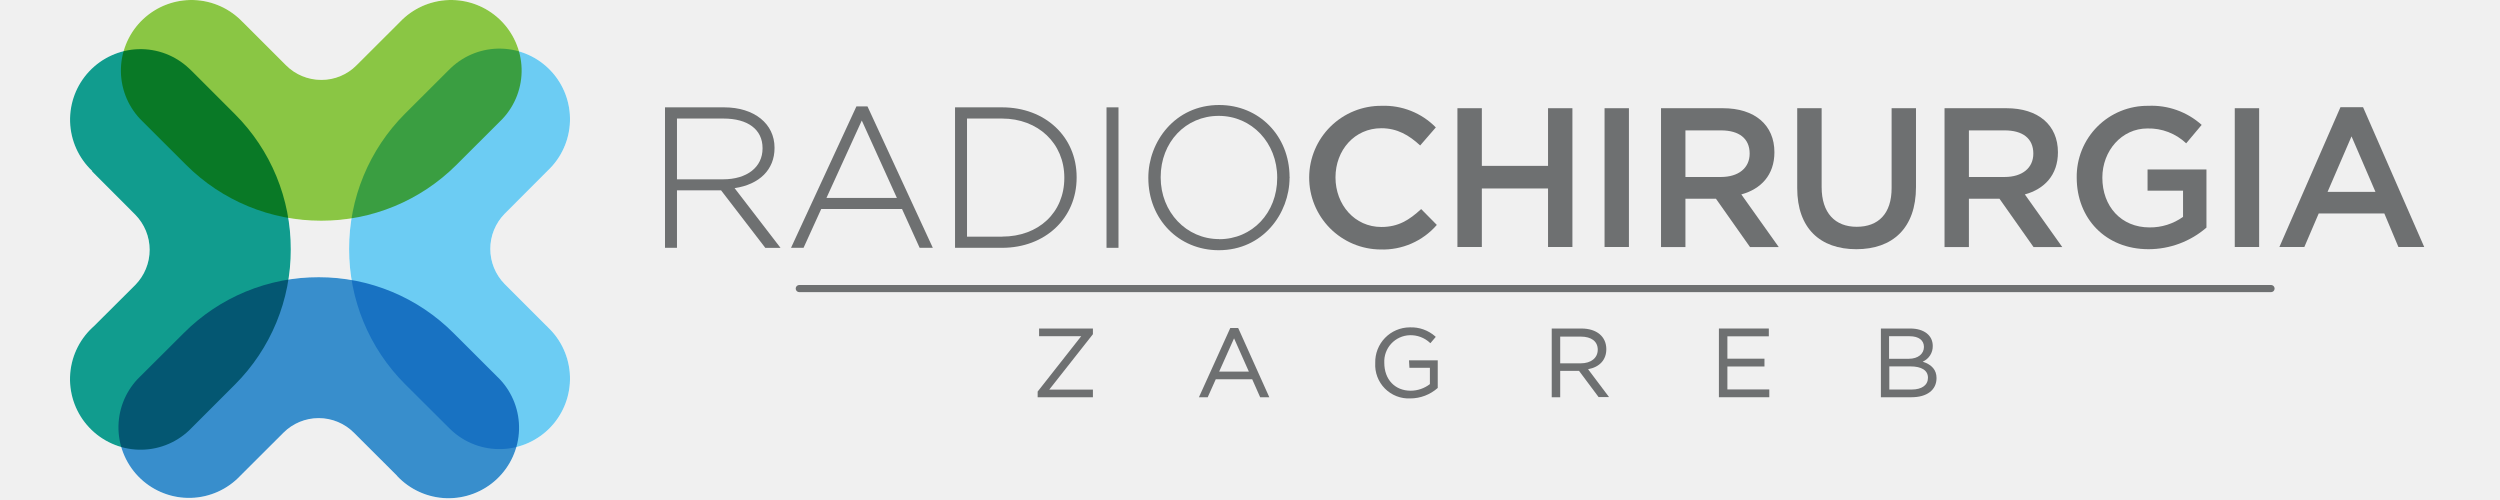
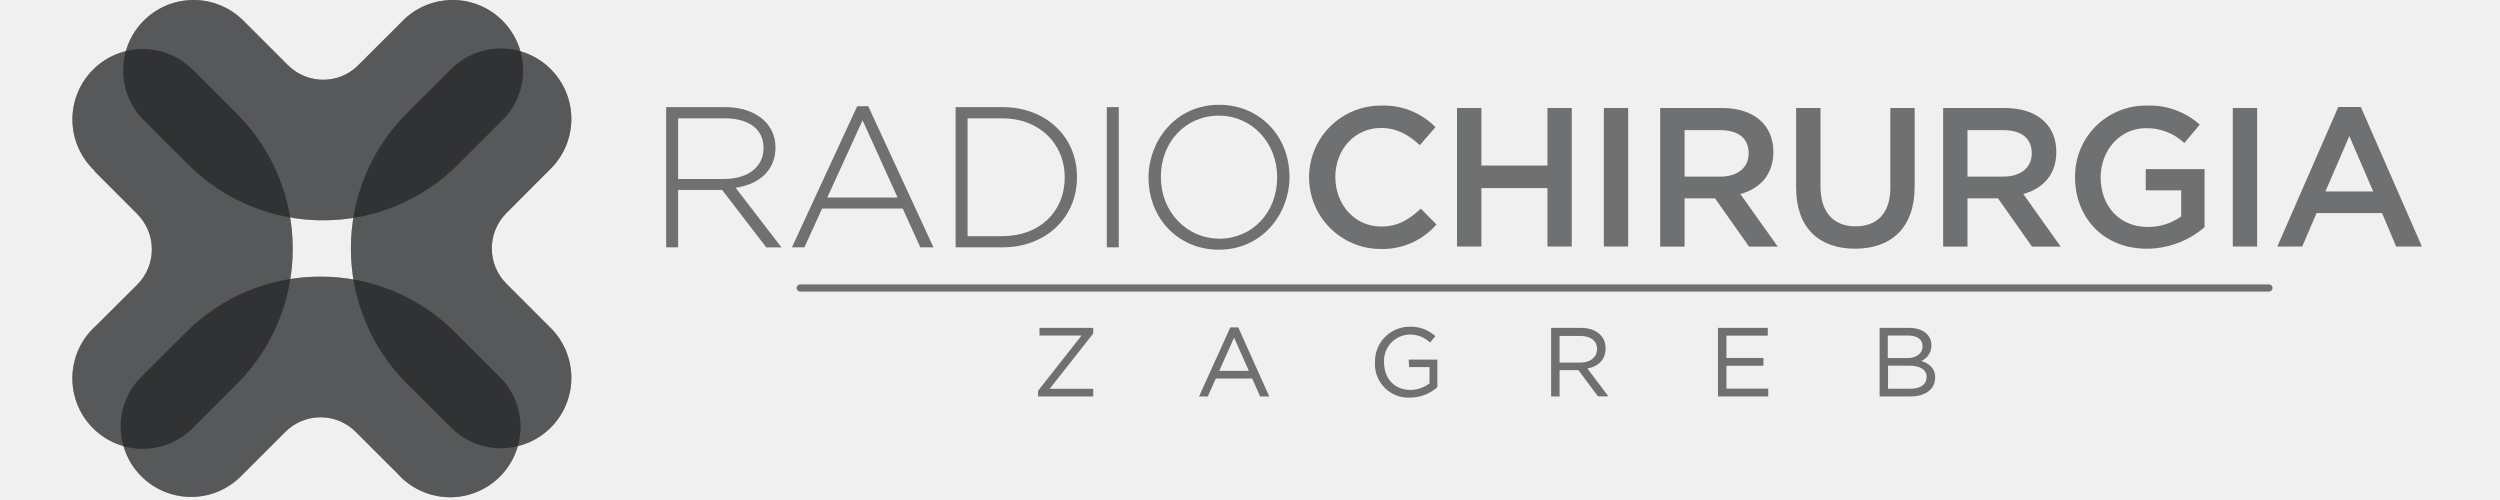
- <svg xmlns="http://www.w3.org/2000/svg" width="500" height="100" viewBox="0 0 500 100" fill="none">
-   <path d="M154.906 29.611V29.534C154.906 24.745 150.854 21.469 144.829 21.469H133V49.563H135.395V38.069H144.216L153.009 49.505L153.057 49.572H156.103L146.917 37.628C151.927 36.89 154.906 33.892 154.906 29.611ZM135.395 23.71H144.705C149.59 23.71 152.511 25.913 152.511 29.611V29.687C152.511 33.442 149.398 35.865 144.59 35.865H135.395V23.71Z" fill="#6E7071" />
-   <path d="M173.478 21.278H171.285L158.316 49.324L158.201 49.563H160.71L164.245 41.795H180.404L183.928 49.563H186.563L173.526 21.345L173.478 21.278ZM179.379 39.592H165.289L172.358 24.104L179.379 39.592Z" fill="#6E7071" />
-   <path d="M200.413 21.469H191.007V49.563H200.413C209.034 49.563 215.327 43.653 215.327 35.521V35.434C215.327 27.35 209.053 21.469 200.413 21.469ZM200.413 47.331H193.402V23.71H200.413C207.626 23.71 212.865 28.672 212.865 35.521V35.597C212.856 42.503 207.741 47.321 200.413 47.321V47.331Z" fill="#6E7071" />
-   <path d="M223.698 21.469H221.304V49.563H223.698V21.469Z" fill="#6E7071" />
-   <path d="M243.832 21C234.963 21 229.666 28.385 229.666 35.521V35.598C229.666 43.825 235.719 50.042 243.746 50.042C252.597 50.042 257.884 42.695 257.913 35.578C257.931 35.548 257.941 35.513 257.941 35.478C257.941 35.442 257.931 35.407 257.913 35.377C257.884 27.178 251.84 21 243.832 21ZM243.832 47.82C237.271 47.82 232.137 42.408 232.137 35.502V35.416C232.137 28.442 237.127 23.174 243.746 23.174C250.365 23.174 255.441 28.586 255.441 35.502V35.578C255.441 42.58 250.451 47.839 243.832 47.839V47.82Z" fill="#6E7071" />
-   <path d="M276.264 45.396C270.948 45.396 267.098 40.952 267.098 35.483C267.098 30.013 270.929 25.645 276.264 25.645C279.435 25.645 281.81 27.034 284.033 29.094L287.165 25.483C285.755 24.046 284.06 22.919 282.19 22.176C280.32 21.432 278.314 21.087 276.303 21.163C274.416 21.15 272.545 21.508 270.797 22.218C269.049 22.928 267.457 23.975 266.114 25.3C263.401 27.975 261.861 31.619 261.835 35.43C261.808 39.24 263.296 42.905 265.972 45.619C268.647 48.332 272.291 49.871 276.102 49.898C278.226 49.968 280.34 49.563 282.289 48.713C284.237 47.863 285.972 46.589 287.366 44.984L284.234 41.814C281.849 44.007 279.674 45.396 276.264 45.396Z" fill="#6E7071" />
-   <path d="M309.607 33.174H296.369V21.642H291.484V49.4H296.369V37.695H309.607V49.4H314.482V21.642H309.607V33.174Z" fill="#6E7071" />
-   <path d="M325.785 21.642H320.91V49.4H325.785V21.642Z" fill="#6E7071" />
-   <path d="M354.883 30.445C354.883 25.013 350.966 21.642 344.577 21.642H332.203V49.419H337.087V39.745H343.189L350.009 49.419H355.755L348.265 38.883C352.153 37.82 354.883 35.042 354.883 30.445ZM337.087 35.397V26.077H344.186C347.787 26.077 349.932 27.667 349.932 30.722C349.932 33.596 347.71 35.397 344.186 35.397H337.087Z" fill="#6E7071" />
-   <path d="M378.322 37.628C378.322 42.743 375.67 45.358 371.341 45.358C367.01 45.358 364.328 42.59 364.328 37.427V21.642H359.443V37.628C359.443 45.674 364.051 49.841 371.264 49.841C378.477 49.841 383.199 45.674 383.199 37.389V21.642H378.322V37.628Z" fill="#6E7071" />
-   <path d="M411.587 30.445C411.587 25.013 407.662 21.642 401.281 21.642H388.907V49.419H393.782V39.745H399.894L406.713 49.419H412.459L404.97 38.883C408.85 37.82 411.587 35.042 411.587 30.445ZM393.782 35.397V26.077H400.917C404.529 26.077 406.666 27.667 406.666 30.722C406.666 33.596 404.452 35.397 400.917 35.397H393.782Z" fill="#6E7071" />
-   <path d="M429.51 38.136H436.608V43.375C434.653 44.773 432.305 45.511 429.903 45.483C424.232 45.483 420.469 41.278 420.469 35.53C420.469 30.138 424.357 25.693 429.472 25.693C432.352 25.616 435.145 26.684 437.238 28.663L440.334 24.975C437.408 22.356 433.576 20.987 429.654 21.163C427.762 21.141 425.888 21.498 424.137 22.213C422.388 22.928 420.799 23.986 419.464 25.326C418.13 26.665 417.079 28.258 416.371 30.011C415.663 31.764 415.313 33.64 415.343 35.53C415.343 43.663 421.089 49.841 429.711 49.841C433.963 49.836 438.075 48.303 441.291 45.521V33.893H429.51V38.136Z" fill="#6E7071" />
-   <path d="M451.828 21.642H446.952V49.4H451.828V21.642Z" fill="#6E7071" />
-   <path d="M472.613 21.44H468.092L455.878 49.399H460.869L463.743 42.694H476.866L479.681 49.399H484.844L472.613 21.44ZM465.514 38.375L470.304 27.273L475.093 38.375H465.514Z" fill="#6E7071" />
-   <path d="M207.817 67.245H216.237L207.549 78.289L207.53 78.317V79.448H218.583V77.915H209.857L218.564 66.862L218.583 66.843V65.703H207.817V67.245Z" fill="#6E7071" />
-   <path d="M247.596 65.606H246.054L239.838 79.332L239.79 79.447H241.543L243.152 75.855H250.441L252.031 79.447H253.861L247.663 65.654L247.596 65.606ZM249.771 74.322H243.832L246.811 67.665L249.771 74.322Z" fill="#6E7071" />
-   <path d="M281.887 73.566H285.977V76.823C284.879 77.672 283.533 78.136 282.146 78.144C278.985 78.144 276.858 75.894 276.858 72.56C276.824 71.863 276.928 71.166 277.165 70.51C277.403 69.854 277.768 69.252 278.241 68.738C278.713 68.225 279.283 67.81 279.917 67.519C280.552 67.228 281.237 67.066 281.935 67.043C282.683 67.016 283.43 67.138 284.13 67.403C284.831 67.668 285.472 68.07 286.015 68.585L286.082 68.633L287.126 67.407V67.35L287.069 67.292C285.66 66.046 283.824 65.394 281.944 65.472C281.021 65.477 280.107 65.666 279.257 66.029C278.408 66.392 277.639 66.921 276.997 67.584C276.354 68.248 275.851 69.034 275.516 69.895C275.182 70.756 275.022 71.675 275.048 72.598C274.993 73.535 275.136 74.473 275.467 75.352C275.798 76.23 276.309 77.029 276.968 77.697C277.627 78.365 278.419 78.888 279.293 79.23C280.167 79.573 281.103 79.728 282.04 79.686C284.071 79.685 286.031 78.939 287.548 77.589V72.062H281.801L281.887 73.566Z" fill="#6E7071" />
-   <path d="M321.264 69.841C321.264 67.321 319.349 65.703 316.274 65.703H310.345V79.448H312.04V74.17H315.804L319.722 79.419H321.81L317.615 73.844C319.942 73.413 321.264 71.948 321.264 69.841ZM312.04 67.321H316.159C318.276 67.321 319.55 68.279 319.55 69.936C319.55 71.593 318.209 72.666 316.14 72.666H312.04V67.321Z" fill="#6E7071" />
-   <path d="M345.478 73.298H352.893V71.737H345.478V67.264H353.764V65.703H343.782V79.448H353.859V77.886H345.478V73.298Z" fill="#6E7071" />
-   <path d="M384.539 72.331C385.152 72.067 385.669 71.626 386.027 71.064C386.387 70.502 386.569 69.846 386.551 69.18C386.551 67.063 384.788 65.703 382.048 65.703H376.178V79.448H382.297C385.391 79.448 387.306 77.992 387.306 75.616C387.306 74.026 386.407 72.944 384.539 72.331ZM381.914 67.245C383.744 67.245 384.788 68.049 384.788 69.39C384.788 70.731 383.657 71.756 381.752 71.756H377.814V67.245H381.914ZM382.335 77.906H377.864V73.279H382.068C384.337 73.279 385.592 74.084 385.592 75.549C385.592 77.015 384.377 77.906 382.335 77.906Z" fill="#6E7071" />
-   <path d="M454.202 56.995H159.858C159.667 56.995 159.485 57.07 159.35 57.205C159.215 57.34 159.139 57.523 159.139 57.713C159.139 57.904 159.215 58.086 159.35 58.221C159.485 58.356 159.667 58.431 159.858 58.431H454.202C454.394 58.431 454.576 58.356 454.71 58.221C454.844 58.086 454.922 57.904 454.922 57.713C454.922 57.523 454.844 57.34 454.71 57.205C454.576 57.07 454.394 56.995 454.202 56.995Z" fill="#6E7071" />
-   <path fill-rule="evenodd" clip-rule="evenodd" d="M18.445 34.201C15.722 31.636 14.129 28.093 14.018 24.354C13.906 20.614 15.285 16.984 17.85 14.261C20.416 11.538 23.958 9.945 27.698 9.834C31.437 9.722 35.068 11.101 37.791 13.666L38.401 14.245L47.018 22.863C50.562 26.41 53.369 30.621 55.28 35.257C57.191 39.892 58.168 44.859 58.154 49.872C58.166 54.885 57.189 59.852 55.278 64.487C53.367 69.122 50.56 73.334 47.018 76.882L38.401 85.499L37.791 86.109C35.064 88.674 31.429 90.052 27.686 89.937C23.944 89.823 20.4 88.226 17.835 85.499C15.269 82.772 13.892 79.137 14.007 75.395C14.121 71.652 15.717 68.108 18.445 65.543L18.789 65.23L27.046 57.004C28.895 55.128 29.932 52.6 29.932 49.966C29.932 47.332 28.895 44.804 27.046 42.928L18.773 34.639L18.429 34.295" fill="white" />
-   <path fill-rule="evenodd" clip-rule="evenodd" d="M79.439 95.212C82.004 97.935 85.546 99.528 89.286 99.639C93.025 99.751 96.656 98.372 99.379 95.806C102.102 93.241 103.695 89.699 103.806 85.959C103.918 82.22 102.539 78.589 99.974 75.866L99.379 75.271L90.762 66.67C87.225 63.11 83.02 60.285 78.387 58.358C73.754 56.431 68.786 55.439 63.768 55.441C58.752 55.426 53.782 56.406 49.146 58.322C44.51 60.239 40.3 63.055 36.758 66.607L28.125 75.209L27.531 75.803C24.965 78.526 23.587 82.157 23.698 85.897C23.81 89.636 25.402 93.178 28.125 95.744C30.848 98.309 34.479 99.688 38.218 99.576C41.958 99.465 45.5 97.873 48.066 95.15C48.191 95.04 48.3 94.915 48.41 94.805L56.699 86.532C58.566 84.668 61.098 83.621 63.737 83.621C66.376 83.621 68.907 84.668 70.774 86.532L79.063 94.805C79.173 94.915 79.282 95.04 79.408 95.15" fill="white" />
-   <path fill-rule="evenodd" clip-rule="evenodd" d="M109.561 65.434C112.286 67.999 113.881 71.542 113.994 75.284C114.107 79.024 112.729 82.657 110.163 85.382C107.598 88.108 104.055 89.702 100.314 89.815C96.573 89.928 92.94 88.55 90.215 85.984L89.605 85.39L80.972 76.788C77.43 73.24 74.622 69.028 72.709 64.393C70.795 59.759 69.814 54.792 69.821 49.779C69.814 44.765 70.795 39.799 72.709 35.164C74.622 30.53 77.43 26.318 80.972 22.769L89.605 14.152L90.215 13.557C92.94 10.992 96.573 9.614 100.314 9.727C104.055 9.84 107.598 11.434 110.163 14.159C112.729 16.885 114.107 20.517 113.994 24.258C113.881 27.999 112.286 31.542 109.561 34.108L109.217 34.452L100.944 42.741C99.095 44.617 98.058 47.145 98.058 49.779C98.058 52.413 99.095 54.941 100.944 56.816L109.217 65.09L109.561 65.418" fill="white" />
-   <path fill-rule="evenodd" clip-rule="evenodd" d="M48.566 4.439C46 1.714 42.457 0.119 38.716 0.006C34.975 -0.106 31.342 1.271 28.617 3.837C25.892 6.402 24.298 9.945 24.185 13.686C24.072 17.427 25.45 21.06 28.015 23.785L28.61 24.38L37.242 32.997C44.411 40.147 54.127 44.158 64.252 44.148C74.378 44.158 84.093 40.147 91.262 32.997L99.895 24.38L100.489 23.785C103.055 21.06 104.433 17.427 104.32 13.686C104.207 9.945 102.612 6.402 99.887 3.837C97.162 1.271 93.529 -0.106 89.788 0.006C86.047 0.119 82.504 1.714 79.939 4.439L79.595 4.783L71.306 13.056C70.384 13.989 69.285 14.727 68.074 15.23C66.862 15.732 65.563 15.987 64.252 15.981C61.606 15.98 59.069 14.928 57.199 13.056L48.925 4.783L48.581 4.439" fill="white" />
-   <path fill-rule="evenodd" clip-rule="evenodd" d="M18.445 34.201C15.722 31.636 14.129 28.093 14.018 24.354C13.906 20.614 15.285 16.984 17.85 14.261C20.416 11.538 23.958 9.945 27.698 9.834C31.437 9.722 35.068 11.101 37.791 13.666L38.401 14.245L47.018 22.863C50.562 26.41 53.369 30.621 55.28 35.257C57.191 39.892 58.168 44.859 58.154 49.872C58.166 54.885 57.189 59.852 55.278 64.487C53.367 69.122 50.56 73.334 47.018 76.882L38.401 85.499L37.791 86.109C35.064 88.674 31.429 90.052 27.686 89.937C23.944 89.823 20.4 88.226 17.835 85.499C15.269 82.772 13.892 79.137 14.007 75.395C14.121 71.652 15.717 68.108 18.445 65.543L18.789 65.23L27.046 57.004C28.895 55.128 29.932 52.6 29.932 49.966C29.932 47.332 28.895 44.804 27.046 42.928L18.773 34.639L18.429 34.295" fill="white" />
-   <path fill-rule="evenodd" clip-rule="evenodd" d="M79.439 95.212C82.004 97.935 85.546 99.528 89.286 99.639C93.025 99.751 96.656 98.372 99.379 95.806C102.102 93.241 103.695 89.699 103.806 85.959C103.918 82.22 102.539 78.589 99.974 75.866L99.379 75.271L90.762 66.67C87.225 63.11 83.02 60.285 78.387 58.358C73.754 56.431 68.786 55.439 63.768 55.441C58.752 55.426 53.782 56.406 49.146 58.322C44.51 60.239 40.3 63.055 36.758 66.607L28.125 75.209L27.531 75.803C24.965 78.526 23.587 82.157 23.698 85.897C23.81 89.636 25.402 93.178 28.125 95.744C30.848 98.309 34.479 99.688 38.218 99.576C41.958 99.465 45.5 97.873 48.066 95.15C48.191 95.04 48.3 94.915 48.41 94.805L56.699 86.532C58.566 84.668 61.098 83.621 63.737 83.621C66.376 83.621 68.907 84.668 70.774 86.532L79.063 94.805C79.173 94.915 79.282 95.04 79.408 95.15" fill="white" />
-   <path fill-rule="evenodd" clip-rule="evenodd" d="M109.561 65.434C112.286 67.999 113.881 71.542 113.994 75.284C114.107 79.024 112.729 82.657 110.163 85.382C107.598 88.108 104.055 89.702 100.314 89.815C96.573 89.928 92.94 88.55 90.215 85.984L89.605 85.39L80.972 76.788C77.43 73.24 74.622 69.028 72.709 64.393C70.795 59.759 69.814 54.792 69.821 49.779C69.814 44.765 70.795 39.799 72.709 35.164C74.622 30.53 77.43 26.318 80.972 22.769L89.605 14.152L90.215 13.557C92.94 10.992 96.573 9.614 100.314 9.727C104.055 9.84 107.598 11.434 110.163 14.159C112.729 16.885 114.107 20.517 113.994 24.258C113.881 27.999 112.286 31.542 109.561 34.108L109.217 34.452L100.944 42.741C99.095 44.617 98.058 47.145 98.058 49.779C98.058 52.413 99.095 54.941 100.944 56.816L109.217 65.09L109.561 65.418" fill="white" />
-   <path fill-rule="evenodd" clip-rule="evenodd" d="M48.566 4.439C46 1.714 42.457 0.119 38.716 0.006C34.975 -0.106 31.342 1.271 28.617 3.837C25.892 6.402 24.298 9.945 24.185 13.686C24.072 17.427 25.45 21.06 28.015 23.785L28.61 24.38L37.242 32.997C44.411 40.147 54.127 44.158 64.252 44.148C74.378 44.158 84.093 40.147 91.262 32.997L99.895 24.38L100.489 23.785C103.055 21.06 104.433 17.427 104.32 13.686C104.207 9.945 102.612 6.402 99.887 3.837C97.162 1.271 93.529 -0.106 89.788 0.006C86.047 0.119 82.504 1.714 79.939 4.439L79.595 4.783L71.306 13.056C70.384 13.989 69.285 14.727 68.074 15.23C66.862 15.732 65.563 15.987 64.252 15.981C61.606 15.98 59.069 14.928 57.199 13.056L48.925 4.783L48.581 4.439" fill="white" />
-   <g style="mix-blend-mode:multiply">
-     <path fill-rule="evenodd" clip-rule="evenodd" d="M18.445 34.201C15.722 31.636 14.129 28.093 14.018 24.354C13.906 20.614 15.285 16.984 17.85 14.261C20.416 11.538 23.958 9.945 27.698 9.834C31.437 9.722 35.068 11.101 37.791 13.666L38.401 14.245L47.018 22.863C50.562 26.41 53.369 30.621 55.28 35.257C57.191 39.892 58.168 44.859 58.154 49.872C58.166 54.885 57.189 59.852 55.278 64.487C53.367 69.122 50.56 73.334 47.018 76.882L38.401 85.499L37.791 86.109C35.064 88.674 31.429 90.052 27.686 89.937C23.944 89.823 20.4 88.226 17.835 85.499C15.269 82.772 13.892 79.137 14.007 75.395C14.121 71.652 15.717 68.108 18.445 65.543L18.789 65.23L27.046 57.004C28.895 55.128 29.932 52.6 29.932 49.966C29.932 47.332 28.895 44.804 27.046 42.928L18.773 34.639L18.429 34.295" fill="#119C8E" />
+ <svg xmlns="http://www.w3.org/2000/svg" width="501" height="100" viewBox="0 0 501 100" fill="none">
+   <g clip-path="url(#clip0_3_170)">
+     <path d="M155.406 29.611V29.534C155.406 24.745 151.354 21.469 145.329 21.469H133.5V49.563H135.895V38.069H144.716L153.509 49.505L153.557 49.572H156.603L147.417 37.628C152.427 36.89 155.406 33.892 155.406 29.611ZM135.895 23.71H145.205C150.09 23.71 153.011 25.913 153.011 29.611V29.687C153.011 33.442 149.898 35.865 145.09 35.865H135.895V23.71Z" fill="#6E7071" />
+     <path d="M173.978 21.278H171.785L158.816 49.324L158.701 49.563H161.21L164.745 41.795H180.904L184.428 49.563H187.063L174.026 21.345L173.978 21.278ZM179.879 39.592H165.789L172.858 24.104L179.879 39.592Z" fill="#6E7071" />
+     <path d="M200.913 21.469H191.507V49.563H200.913C209.534 49.563 215.827 43.653 215.827 35.521V35.434C215.827 27.35 209.553 21.469 200.913 21.469ZM200.913 47.331H193.902V23.71H200.913C208.126 23.71 213.365 28.672 213.365 35.521V35.597C213.356 42.503 208.241 47.321 200.913 47.321V47.331Z" fill="#6E7071" />
+     <path d="M224.198 21.469H221.804V49.563H224.198V21.469Z" fill="#6E7071" />
+     <path d="M244.332 21C235.463 21 230.166 28.385 230.166 35.521V35.598C230.166 43.825 236.219 50.042 244.246 50.042C253.097 50.042 258.384 42.695 258.413 35.578C258.431 35.548 258.441 35.513 258.441 35.478C258.441 35.442 258.431 35.407 258.413 35.377C258.384 27.178 252.34 21 244.332 21ZM244.332 47.82C237.771 47.82 232.637 42.408 232.637 35.502V35.416C232.637 28.442 237.627 23.174 244.246 23.174C250.865 23.174 255.941 28.586 255.941 35.502V35.578C255.941 42.58 250.951 47.839 244.332 47.839V47.82Z" fill="#6E7071" />
+     <path d="M276.764 45.396C271.448 45.396 267.598 40.952 267.598 35.483C267.598 30.013 271.429 25.645 276.764 25.645C279.935 25.645 282.31 27.034 284.533 29.094L287.665 25.483C286.255 24.046 284.56 22.919 282.69 22.176C280.82 21.432 278.814 21.087 276.803 21.163C274.916 21.15 273.045 21.508 271.297 22.218C269.549 22.928 267.957 23.975 266.614 25.3C263.901 27.975 262.361 31.619 262.335 35.43C262.308 39.24 263.796 42.905 266.472 45.619C269.147 48.332 272.791 49.871 276.602 49.898C278.726 49.968 280.84 49.563 282.789 48.713C284.737 47.863 286.472 46.589 287.866 44.984L284.734 41.814C282.349 44.007 280.174 45.396 276.764 45.396Z" fill="#6E7071" />
+     <path d="M310.107 33.174H296.869V21.642H291.984V49.4H296.869V37.695H310.107V49.4H314.982V21.642H310.107V33.174Z" fill="#6E7071" />
+     <path d="M326.285 21.642H321.41V49.4H326.285V21.642Z" fill="#6E7071" />
+     <path d="M355.383 30.445C355.383 25.013 351.466 21.642 345.077 21.642H332.703V49.419H337.587V39.745H343.689L350.509 49.419H356.255L348.765 38.883C352.653 37.82 355.383 35.042 355.383 30.445ZM337.587 35.397V26.077H344.686C348.287 26.077 350.432 27.667 350.432 30.722C350.432 33.596 348.21 35.397 344.686 35.397H337.587Z" fill="#6E7071" />
+     <path d="M378.822 37.628C378.822 42.743 376.17 45.358 371.841 45.358C367.51 45.358 364.828 42.59 364.828 37.427V21.642H359.943V37.628C359.943 45.674 364.551 49.841 371.764 49.841C378.977 49.841 383.699 45.674 383.699 37.389V21.642H378.822V37.628Z" fill="#6E7071" />
+     <path d="M412.087 30.445C412.087 25.013 408.162 21.642 401.781 21.642H389.407V49.419H394.282V39.745H400.394L407.213 49.419H412.959L405.47 38.883C409.35 37.82 412.087 35.042 412.087 30.445ZM394.282 35.397V26.077H401.417C405.029 26.077 407.166 27.667 407.166 30.722C407.166 33.596 404.952 35.397 401.417 35.397H394.282Z" fill="#6E7071" />
+     <path d="M430.01 38.136H437.108V43.375C435.153 44.773 432.805 45.511 430.403 45.483C424.732 45.483 420.969 41.278 420.969 35.53C420.969 30.138 424.857 25.693 429.972 25.693C432.852 25.616 435.645 26.684 437.738 28.663L440.834 24.975C437.908 22.356 434.076 20.987 430.154 21.163C428.262 21.141 426.388 21.498 424.637 22.213C422.888 22.928 421.299 23.986 419.964 25.326C418.63 26.665 417.579 28.258 416.871 30.011C416.163 31.764 415.813 33.64 415.843 35.53C415.843 43.663 421.589 49.841 430.211 49.841C434.463 49.836 438.575 48.303 441.791 45.521V33.893H430.01V38.136Z" fill="#6E7071" />
+     <path d="M452.328 21.642H447.452V49.4H452.328V21.642Z" fill="#6E7071" />
+     <path d="M473.113 21.44H468.592L456.378 49.399H461.369L464.243 42.694H477.366L480.181 49.399H485.344L473.113 21.44ZM466.014 38.375L470.804 27.273L475.593 38.375H466.014Z" fill="#6E7071" />
+     <path d="M208.317 67.245H216.737L208.049 78.289L208.03 78.317V79.448H219.083V77.915H210.357L219.064 66.862L219.083 66.843V65.703H208.317V67.245Z" fill="#6E7071" />
+     <path d="M248.096 65.606H246.554L240.338 79.332L240.29 79.447H242.043L243.652 75.855H250.941L252.531 79.447H254.361L248.163 65.654L248.096 65.606ZM250.271 74.322H244.332L247.311 67.665L250.271 74.322Z" fill="#6E7071" />
+     <path d="M282.387 73.566H286.477V76.823C285.379 77.672 284.033 78.136 282.646 78.144C279.485 78.144 277.358 75.894 277.358 72.56C277.324 71.863 277.428 71.166 277.665 70.51C277.903 69.854 278.268 69.252 278.741 68.738C279.213 68.225 279.783 67.81 280.417 67.519C281.052 67.228 281.737 67.066 282.435 67.043C283.183 67.016 283.93 67.138 284.63 67.403C285.331 67.668 285.972 68.07 286.515 68.585L286.582 68.633L287.626 67.407V67.35L287.569 67.292C286.16 66.046 284.324 65.394 282.444 65.472C281.521 65.477 280.607 65.666 279.757 66.029C278.908 66.392 278.139 66.921 277.497 67.584C276.854 68.248 276.351 69.034 276.016 69.895C275.682 70.756 275.522 71.675 275.548 72.598C275.493 73.535 275.636 74.473 275.967 75.352C276.298 76.23 276.809 77.029 277.468 77.697C278.127 78.365 278.919 78.888 279.793 79.23C280.667 79.573 281.603 79.728 282.54 79.686C284.571 79.685 286.531 78.939 288.048 77.589V72.062H282.301L282.387 73.566Z" fill="#6E7071" />
+     <path d="M321.764 69.841C321.764 67.321 319.849 65.703 316.774 65.703H310.845V79.448H312.54V74.17H316.304L320.222 79.419H322.31L318.115 73.844C320.442 73.413 321.764 71.948 321.764 69.841ZM312.54 67.321H316.659C318.776 67.321 320.05 68.279 320.05 69.936C320.05 71.593 318.709 72.666 316.64 72.666H312.54V67.321Z" fill="#6E7071" />
+     <path d="M345.978 73.298H353.393V71.737H345.978V67.264H354.264V65.703H344.282V79.448H354.359V77.886H345.978V73.298Z" fill="#6E7071" />
+     <path d="M385.039 72.331C385.652 72.067 386.169 71.626 386.527 71.064C386.887 70.502 387.069 69.846 387.051 69.18C387.051 67.063 385.288 65.703 382.548 65.703H376.678V79.448H382.797C385.891 79.448 387.806 77.992 387.806 75.616C387.806 74.026 386.907 72.944 385.039 72.331ZM382.414 67.245C384.244 67.245 385.288 68.049 385.288 69.39C385.288 70.731 384.157 71.756 382.252 71.756H378.314V67.245H382.414ZM382.835 77.906H378.364V73.279H382.568C384.837 73.279 386.092 74.084 386.092 75.549C386.092 77.015 384.877 77.906 382.835 77.906Z" fill="#6E7071" />
+     <path d="M454.702 56.995H160.358C160.167 56.995 159.985 57.07 159.85 57.205C159.715 57.34 159.639 57.523 159.639 57.713C159.639 57.904 159.715 58.086 159.85 58.221C159.985 58.356 160.167 58.431 160.358 58.431H454.702C454.894 58.431 455.076 58.356 455.21 58.221C455.344 58.086 455.422 57.904 455.422 57.713C455.422 57.523 455.344 57.34 455.21 57.205C455.076 57.07 454.894 56.995 454.702 56.995Z" fill="#6E7071" />
+     <path opacity="0.6" fill-rule="evenodd" clip-rule="evenodd" d="M18.945 34.201C16.221 31.636 14.629 28.093 14.518 24.354C14.406 20.614 15.785 16.984 18.35 14.261C20.916 11.538 24.458 9.945 28.198 9.834C31.937 9.722 35.568 11.101 38.291 13.666L38.901 14.245L47.518 22.863C51.062 26.41 53.869 30.621 55.78 35.257C57.691 39.892 58.668 44.859 58.654 49.872C58.666 54.885 57.689 59.852 55.778 64.487C53.867 69.122 51.06 73.334 47.518 76.882L38.901 85.499L38.291 86.109C35.564 88.674 31.929 90.052 28.186 89.937C24.444 89.823 20.9 88.226 18.335 85.499C15.769 82.772 14.392 79.137 14.507 75.395C14.621 71.652 16.217 68.108 18.945 65.543L19.289 65.23L27.546 57.004C29.395 55.128 30.432 52.6 30.432 49.966C30.432 47.332 29.395 44.804 27.546 42.928L19.273 34.639L18.929 34.295" fill="#6E7071" />
+     <path opacity="0.6" fill-rule="evenodd" clip-rule="evenodd" d="M79.939 95.212C82.504 97.935 86.046 99.528 89.786 99.639C93.525 99.751 97.156 98.372 99.879 95.806C102.602 93.241 104.195 89.699 104.306 85.959C104.418 82.22 103.039 78.589 100.474 75.866L99.879 75.271L91.262 66.67C87.725 63.11 83.52 60.285 78.887 58.358C74.254 56.431 69.286 55.439 64.268 55.441C59.252 55.426 54.282 56.406 49.646 58.322C45.01 60.239 40.8 63.055 37.258 66.607L28.625 75.209L28.031 75.803C25.465 78.526 24.087 82.157 24.198 85.897C24.31 89.636 25.902 93.178 28.625 95.744C31.348 98.309 34.979 99.688 38.718 99.576C42.458 99.465 46 97.873 48.566 95.15C48.691 95.04 48.8 94.915 48.91 94.805L57.199 86.532C59.066 84.668 61.598 83.621 64.237 83.621C66.876 83.621 69.407 84.668 71.274 86.532L79.563 94.805C79.673 94.915 79.782 95.04 79.908 95.15" fill="#6E7071" />
+     <path opacity="0.6" fill-rule="evenodd" clip-rule="evenodd" d="M110.061 65.434C112.786 67.999 114.381 71.542 114.494 75.284C114.607 79.024 113.229 82.657 110.663 85.382C108.098 88.108 104.555 89.702 100.814 89.815C97.073 89.928 93.44 88.55 90.715 85.984L90.105 85.39L81.472 76.788C77.93 73.24 75.122 69.028 73.209 64.393C71.295 59.759 70.314 54.792 70.321 49.779C70.314 44.765 71.295 39.799 73.209 35.164C75.122 30.53 77.93 26.318 81.472 22.769L90.105 14.152L90.715 13.557C93.44 10.992 97.073 9.614 100.814 9.727C104.555 9.84 108.098 11.434 110.663 14.159C113.229 16.885 114.607 20.517 114.494 24.258C114.381 27.999 112.786 31.542 110.061 34.108L109.717 34.452L101.444 42.741C99.595 44.617 98.558 47.145 98.558 49.779C98.558 52.413 99.595 54.941 101.444 56.816L109.717 65.09L110.061 65.418" fill="#6E7071" />
+     <path opacity="0.6" fill-rule="evenodd" clip-rule="evenodd" d="M49.066 4.439C46.5 1.714 42.957 0.119 39.216 0.006C35.475 -0.106 31.842 1.271 29.117 3.837C26.392 6.402 24.798 9.945 24.685 13.686C24.572 17.427 25.95 21.06 28.515 23.785L29.11 24.38L37.742 32.997C44.911 40.147 54.627 44.158 64.752 44.148C74.878 44.158 84.593 40.147 91.762 32.997L100.395 24.38L100.989 23.785C103.555 21.06 104.933 17.427 104.82 13.686C104.707 9.945 103.112 6.402 100.387 3.837C97.662 1.271 94.029 -0.106 90.288 0.006C86.547 0.119 83.004 1.714 80.439 4.439L80.095 4.783L71.806 13.056C70.884 13.989 69.785 14.727 68.574 15.23C67.362 15.732 66.063 15.987 64.752 15.981C62.106 15.98 59.569 14.928 57.699 13.056L49.425 4.783L49.081 4.439" fill="#6E7071" />
+     <path opacity="0.6" fill-rule="evenodd" clip-rule="evenodd" d="M18.945 34.201C16.221 31.636 14.629 28.093 14.518 24.354C14.406 20.614 15.785 16.984 18.35 14.261C20.916 11.538 24.458 9.945 28.198 9.834C31.937 9.722 35.568 11.101 38.291 13.666L38.901 14.245L47.518 22.863C51.062 26.41 53.869 30.621 55.78 35.257C57.691 39.892 58.668 44.859 58.654 49.872C58.666 54.885 57.689 59.852 55.778 64.487C53.867 69.122 51.06 73.334 47.518 76.882L38.901 85.499L38.291 86.109C35.564 88.674 31.929 90.052 28.186 89.937C24.444 89.823 20.9 88.226 18.335 85.499C15.769 82.772 14.392 79.137 14.507 75.395C14.621 71.652 16.217 68.108 18.945 65.543L19.289 65.23L27.546 57.004C29.395 55.128 30.432 52.6 30.432 49.966C30.432 47.332 29.395 44.804 27.546 42.928L19.273 34.639L18.929 34.295" fill="#6E7071" />
+     <path opacity="0.6" fill-rule="evenodd" clip-rule="evenodd" d="M79.939 95.212C82.504 97.935 86.046 99.528 89.786 99.639C93.525 99.751 97.156 98.372 99.879 95.806C102.602 93.241 104.195 89.699 104.306 85.959C104.418 82.22 103.039 78.589 100.474 75.866L99.879 75.271L91.262 66.67C87.725 63.11 83.52 60.285 78.887 58.358C74.254 56.431 69.286 55.439 64.268 55.441C59.252 55.426 54.282 56.406 49.646 58.322C45.01 60.239 40.8 63.055 37.258 66.607L28.625 75.209L28.031 75.803C25.465 78.526 24.087 82.157 24.198 85.897C24.31 89.636 25.902 93.178 28.625 95.744C31.348 98.309 34.979 99.688 38.718 99.576C42.458 99.465 46 97.873 48.566 95.15C48.691 95.04 48.8 94.915 48.91 94.805L57.199 86.532C59.066 84.668 61.598 83.621 64.237 83.621C66.876 83.621 69.407 84.668 71.274 86.532L79.563 94.805C79.673 94.915 79.782 95.04 79.908 95.15" fill="#6E7071" />
+     <path opacity="0.6" fill-rule="evenodd" clip-rule="evenodd" d="M110.061 65.434C112.786 67.999 114.381 71.542 114.494 75.284C114.607 79.024 113.229 82.657 110.663 85.382C108.098 88.108 104.555 89.702 100.814 89.815C97.073 89.928 93.44 88.55 90.715 85.984L90.105 85.39L81.472 76.788C77.93 73.24 75.122 69.028 73.209 64.393C71.295 59.759 70.314 54.792 70.321 49.779C70.314 44.765 71.295 39.799 73.209 35.164C75.122 30.53 77.93 26.318 81.472 22.769L90.105 14.152L90.715 13.557C93.44 10.992 97.073 9.614 100.814 9.727C104.555 9.84 108.098 11.434 110.663 14.159C113.229 16.885 114.607 20.517 114.494 24.258C114.381 27.999 112.786 31.542 110.061 34.108L109.717 34.452L101.444 42.741C99.595 44.617 98.558 47.145 98.558 49.779C98.558 52.413 99.595 54.941 101.444 56.816L109.717 65.09L110.061 65.418" fill="#6E7071" />
+     <path opacity="0.6" fill-rule="evenodd" clip-rule="evenodd" d="M49.066 4.439C46.5 1.714 42.957 0.119 39.216 0.006C35.475 -0.106 31.842 1.271 29.117 3.837C26.392 6.402 24.798 9.945 24.685 13.686C24.572 17.427 25.95 21.06 28.515 23.785L29.11 24.38L37.742 32.997C44.911 40.147 54.627 44.158 64.752 44.148C74.878 44.158 84.593 40.147 91.762 32.997L100.395 24.38L100.989 23.785C103.555 21.06 104.933 17.427 104.82 13.686C104.707 9.945 103.112 6.402 100.387 3.837C97.662 1.271 94.029 -0.106 90.288 0.006C86.547 0.119 83.004 1.714 80.439 4.439L80.095 4.783L71.806 13.056C70.884 13.989 69.785 14.727 68.574 15.23C67.362 15.732 66.063 15.987 64.752 15.981C62.106 15.98 59.569 14.928 57.699 13.056L49.425 4.783L49.081 4.439" fill="#6E7071" />
+     <g style="mix-blend-mode:multiply" opacity="0.6">
+       <path fill-rule="evenodd" clip-rule="evenodd" d="M18.945 34.201C16.221 31.636 14.629 28.093 14.518 24.354C14.406 20.614 15.785 16.984 18.35 14.261C20.916 11.538 24.458 9.945 28.198 9.834C31.937 9.722 35.568 11.101 38.291 13.666L38.901 14.245L47.518 22.863C51.062 26.41 53.869 30.621 55.78 35.257C57.691 39.892 58.668 44.859 58.654 49.872C58.666 54.885 57.689 59.852 55.778 64.487C53.867 69.122 51.06 73.334 47.518 76.882L38.901 85.499L38.291 86.109C35.564 88.674 31.929 90.052 28.186 89.937C24.444 89.823 20.9 88.226 18.335 85.499C15.769 82.772 14.392 79.137 14.507 75.395C14.621 71.652 16.217 68.108 18.945 65.543L19.289 65.23L27.546 57.004C29.395 55.128 30.432 52.6 30.432 49.966C30.432 47.332 29.395 44.804 27.546 42.928L19.273 34.639L18.929 34.295" fill="#6E7071" />
+     </g>
+     <g style="mix-blend-mode:multiply" opacity="0.6">
+       <path fill-rule="evenodd" clip-rule="evenodd" d="M79.939 95.212C82.504 97.935 86.046 99.528 89.786 99.639C93.525 99.751 97.156 98.372 99.879 95.806C102.602 93.241 104.195 89.699 104.306 85.959C104.418 82.22 103.039 78.589 100.474 75.866L99.879 75.271L91.262 66.67C87.725 63.11 83.52 60.285 78.887 58.358C74.254 56.431 69.286 55.439 64.268 55.441C59.252 55.426 54.282 56.406 49.646 58.322C45.01 60.239 40.8 63.055 37.258 66.607L28.625 75.209L28.031 75.803C25.465 78.526 24.087 82.157 24.198 85.897C24.31 89.636 25.902 93.178 28.625 95.744C31.348 98.309 34.979 99.688 38.718 99.576C42.458 99.465 46 97.873 48.566 95.15C48.691 95.04 48.8 94.915 48.91 94.805L57.199 86.532C59.066 84.668 61.598 83.621 64.237 83.621C66.876 83.621 69.407 84.668 71.274 86.532L79.563 94.805C79.673 94.915 79.782 95.04 79.908 95.15" fill="#6E7071" />
+     </g>
+     <g style="mix-blend-mode:multiply" opacity="0.6">
+       <path fill-rule="evenodd" clip-rule="evenodd" d="M110.061 65.434C112.786 67.999 114.381 71.542 114.494 75.284C114.607 79.024 113.229 82.657 110.663 85.382C108.098 88.108 104.555 89.702 100.814 89.815C97.073 89.928 93.44 88.55 90.715 85.984L90.105 85.39L81.472 76.788C77.93 73.24 75.122 69.028 73.209 64.393C71.295 59.759 70.314 54.792 70.321 49.779C70.314 44.765 71.295 39.799 73.209 35.164C75.122 30.53 77.93 26.318 81.472 22.769L90.105 14.152L90.715 13.557C93.44 10.992 97.073 9.614 100.814 9.727C104.555 9.84 108.098 11.434 110.663 14.159C113.229 16.885 114.607 20.517 114.494 24.258C114.381 27.999 112.786 31.542 110.061 34.108L109.717 34.452L101.444 42.741C99.595 44.617 98.558 47.145 98.558 49.779C98.558 52.413 99.595 54.941 101.444 56.816L109.717 65.09L110.061 65.418" fill="#6E7071" />
+     </g>
+     <g style="mix-blend-mode:multiply" opacity="0.6">
+       <path fill-rule="evenodd" clip-rule="evenodd" d="M49.066 4.439C46.5 1.714 42.957 0.119 39.216 0.006C35.475 -0.106 31.842 1.271 29.117 3.837C26.392 6.402 24.798 9.945 24.685 13.686C24.572 17.427 25.95 21.06 28.515 23.785L29.11 24.38L37.742 32.997C44.911 40.147 54.627 44.158 64.752 44.148C74.878 44.158 84.593 40.147 91.762 32.997L100.395 24.38L100.989 23.785C103.555 21.06 104.933 17.427 104.82 13.686C104.707 9.945 103.112 6.402 100.387 3.837C97.662 1.271 94.029 -0.106 90.288 0.006C86.547 0.119 83.004 1.714 80.439 4.439L80.095 4.783L71.806 13.056C70.884 13.989 69.785 14.727 68.574 15.23C67.362 15.732 66.063 15.987 64.752 15.981C62.106 15.98 59.569 14.928 57.699 13.056L49.425 4.783L49.081 4.439" fill="#6E7071" />
+     </g>
  </g>
-   <g style="mix-blend-mode:multiply">
-     <path fill-rule="evenodd" clip-rule="evenodd" d="M79.439 95.212C82.004 97.935 85.546 99.528 89.286 99.639C93.025 99.751 96.656 98.372 99.379 95.806C102.102 93.241 103.695 89.699 103.806 85.959C103.918 82.22 102.539 78.589 99.974 75.866L99.379 75.271L90.762 66.67C87.225 63.11 83.02 60.285 78.387 58.358C73.754 56.431 68.786 55.439 63.768 55.441C58.752 55.426 53.782 56.406 49.146 58.322C44.51 60.239 40.3 63.055 36.758 66.607L28.125 75.209L27.531 75.803C24.965 78.526 23.587 82.157 23.698 85.897C23.81 89.636 25.402 93.178 28.125 95.744C30.848 98.309 34.479 99.688 38.218 99.576C41.958 99.465 45.5 97.873 48.066 95.15C48.191 95.04 48.3 94.915 48.41 94.805L56.699 86.532C58.566 84.668 61.098 83.621 63.737 83.621C66.376 83.621 68.907 84.668 70.774 86.532L79.063 94.805C79.173 94.915 79.282 95.04 79.408 95.15" fill="#388ECC" />
-   </g>
-   <g style="mix-blend-mode:multiply">
-     <path fill-rule="evenodd" clip-rule="evenodd" d="M109.561 65.434C112.286 67.999 113.881 71.542 113.994 75.284C114.107 79.024 112.729 82.657 110.163 85.382C107.598 88.108 104.055 89.702 100.314 89.815C96.573 89.928 92.94 88.55 90.215 85.984L89.605 85.39L80.972 76.788C77.43 73.24 74.622 69.028 72.709 64.393C70.795 59.759 69.814 54.792 69.821 49.779C69.814 44.765 70.795 39.799 72.709 35.164C74.622 30.53 77.43 26.318 80.972 22.769L89.605 14.152L90.215 13.557C92.94 10.992 96.573 9.614 100.314 9.727C104.055 9.84 107.598 11.434 110.163 14.159C112.729 16.885 114.107 20.517 113.994 24.258C113.881 27.999 112.286 31.542 109.561 34.108L109.217 34.452L100.944 42.741C99.095 44.617 98.058 47.145 98.058 49.779C98.058 52.413 99.095 54.941 100.944 56.816L109.217 65.09L109.561 65.418" fill="#6CCCF3" />
-   </g>
-   <g style="mix-blend-mode:multiply">
-     <path fill-rule="evenodd" clip-rule="evenodd" d="M48.566 4.439C46 1.714 42.457 0.119 38.716 0.006C34.975 -0.106 31.342 1.271 28.617 3.837C25.892 6.402 24.298 9.945 24.185 13.686C24.072 17.427 25.45 21.06 28.015 23.785L28.61 24.38L37.242 32.997C44.411 40.147 54.127 44.158 64.252 44.148C74.378 44.158 84.093 40.147 91.262 32.997L99.895 24.38L100.489 23.785C103.055 21.06 104.433 17.427 104.32 13.686C104.207 9.945 102.612 6.402 99.887 3.837C97.162 1.271 93.529 -0.106 89.788 0.006C86.047 0.119 82.504 1.714 79.939 4.439L79.595 4.783L71.306 13.056C70.384 13.989 69.285 14.727 68.074 15.23C66.862 15.732 65.563 15.987 64.252 15.981C61.606 15.98 59.069 14.928 57.199 13.056L48.925 4.783L48.581 4.439" fill="#8AC644" />
-   </g>
+   <defs>
+     <clipPath id="clip0_3_170">
+       <rect width="500" height="100" fill="white" transform="translate(0.5)" />
+     </clipPath>
+   </defs>
</svg>
